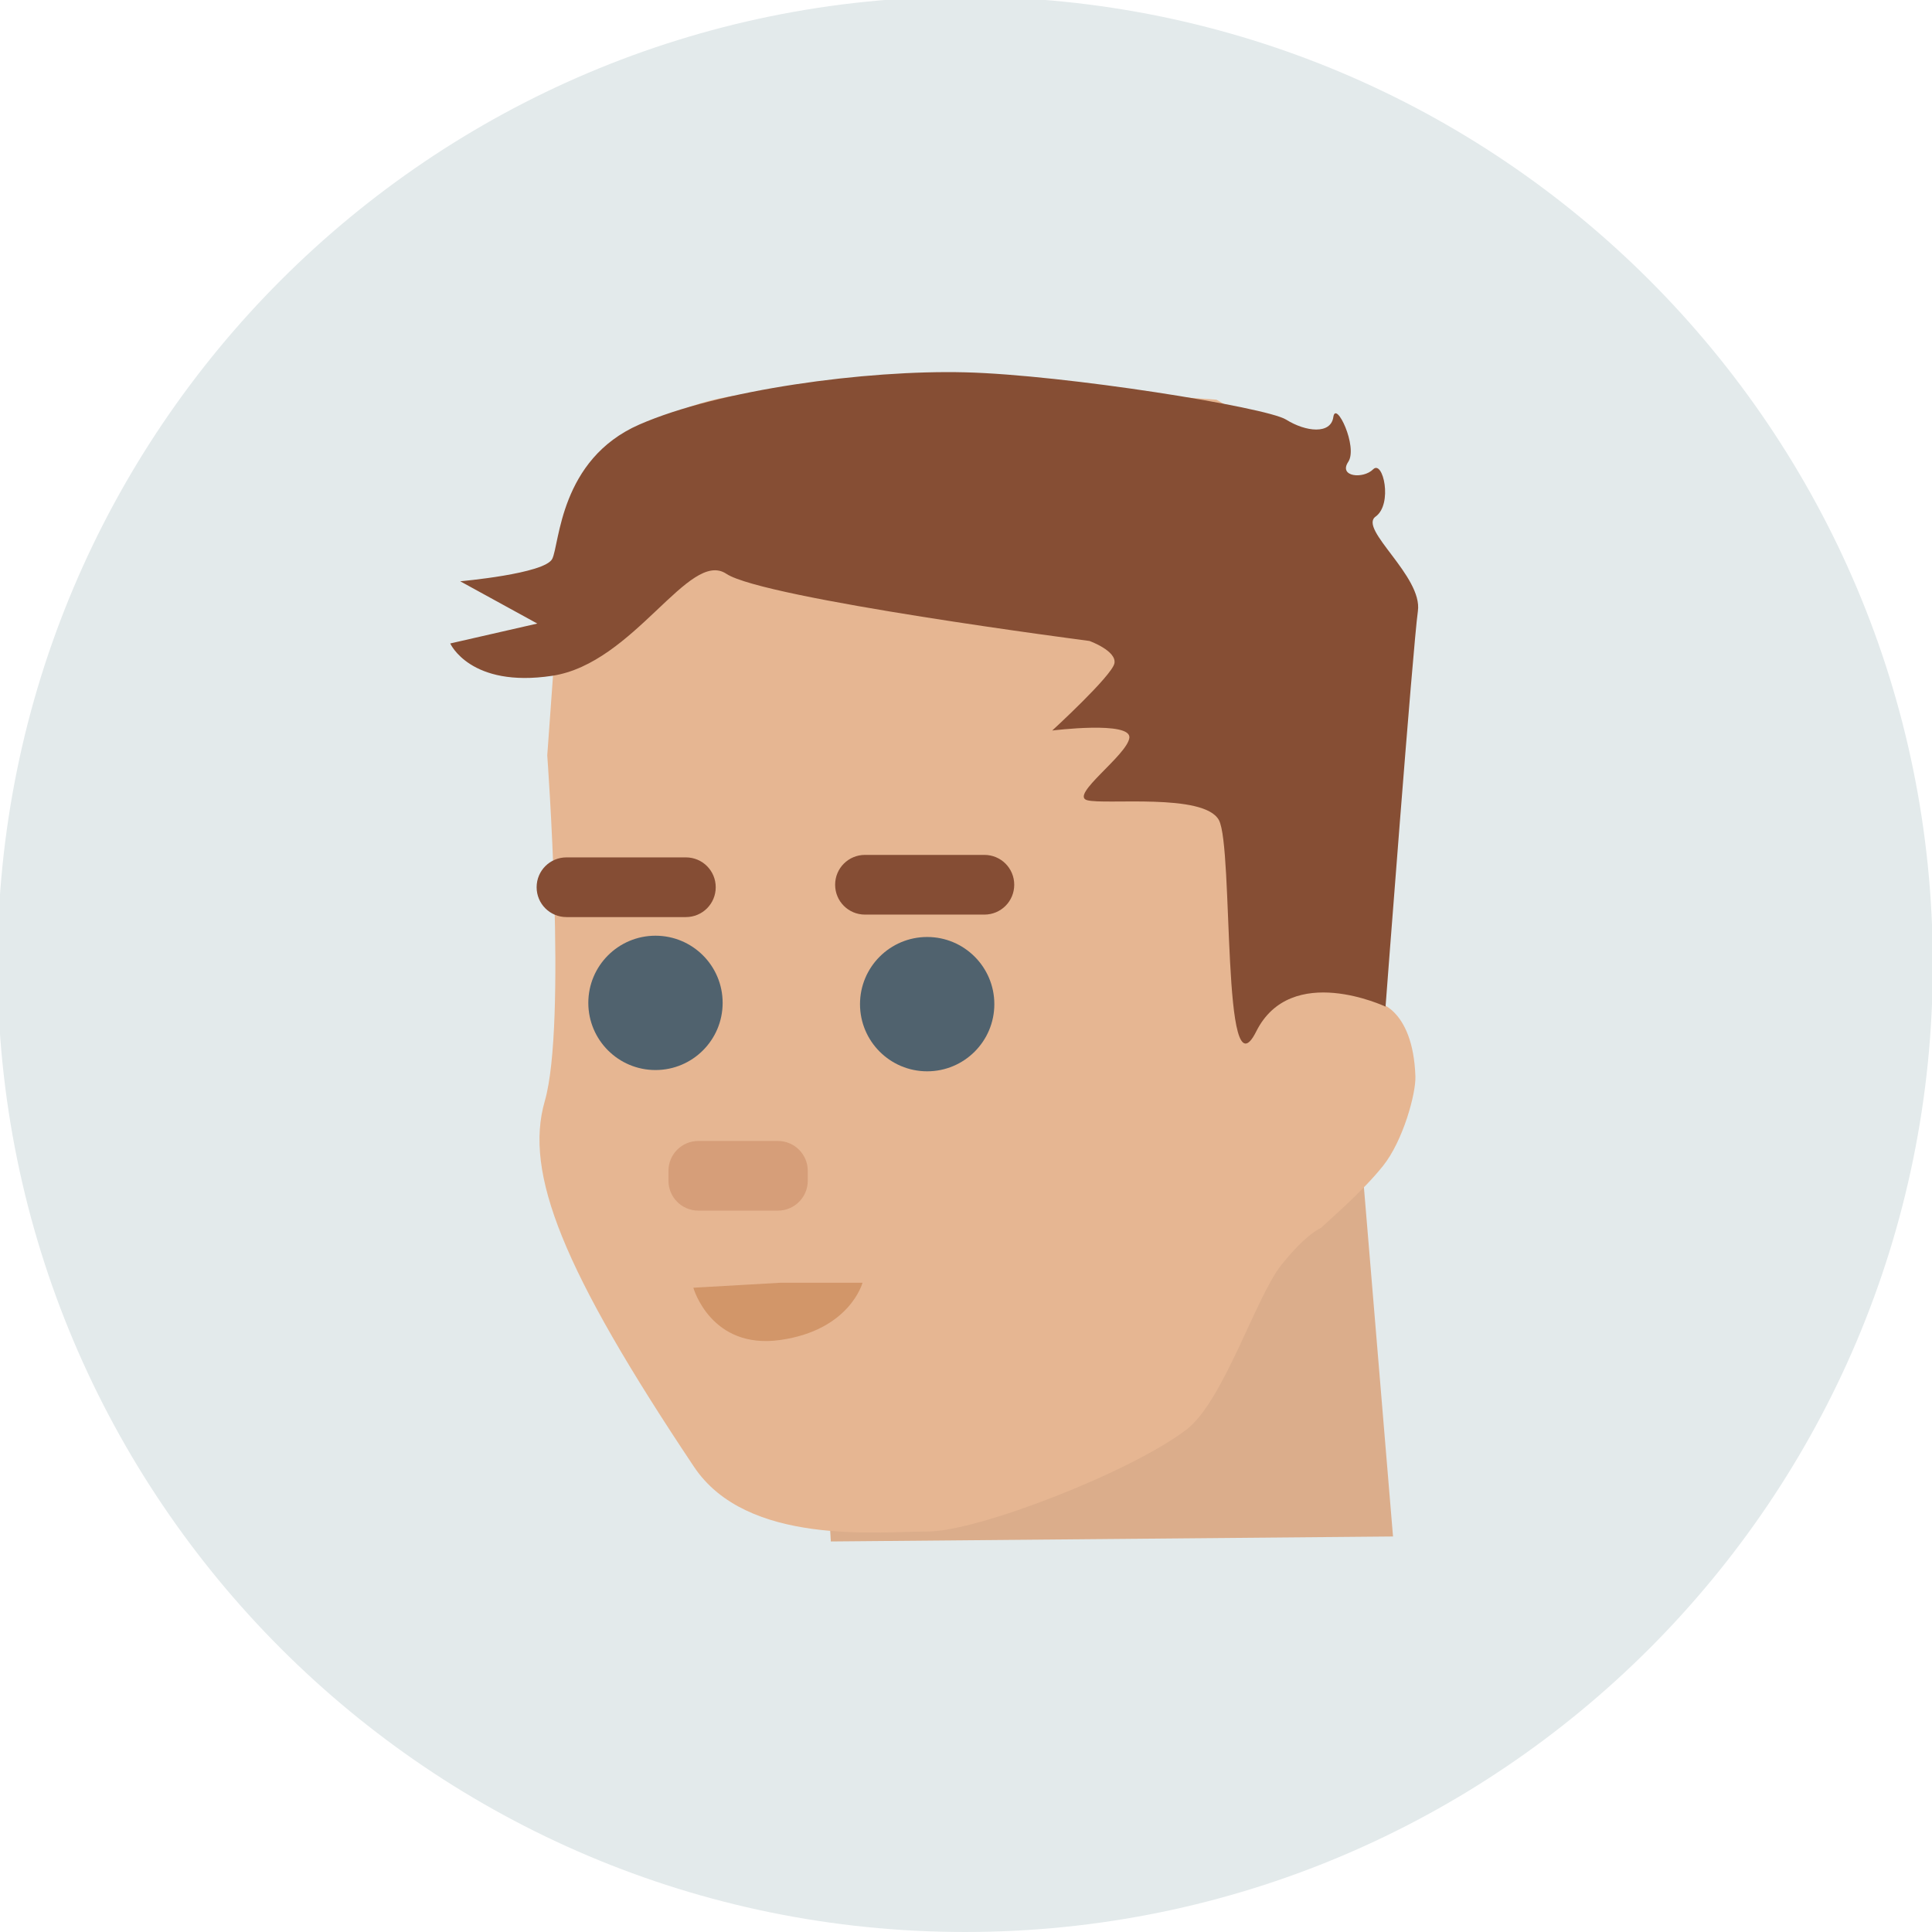
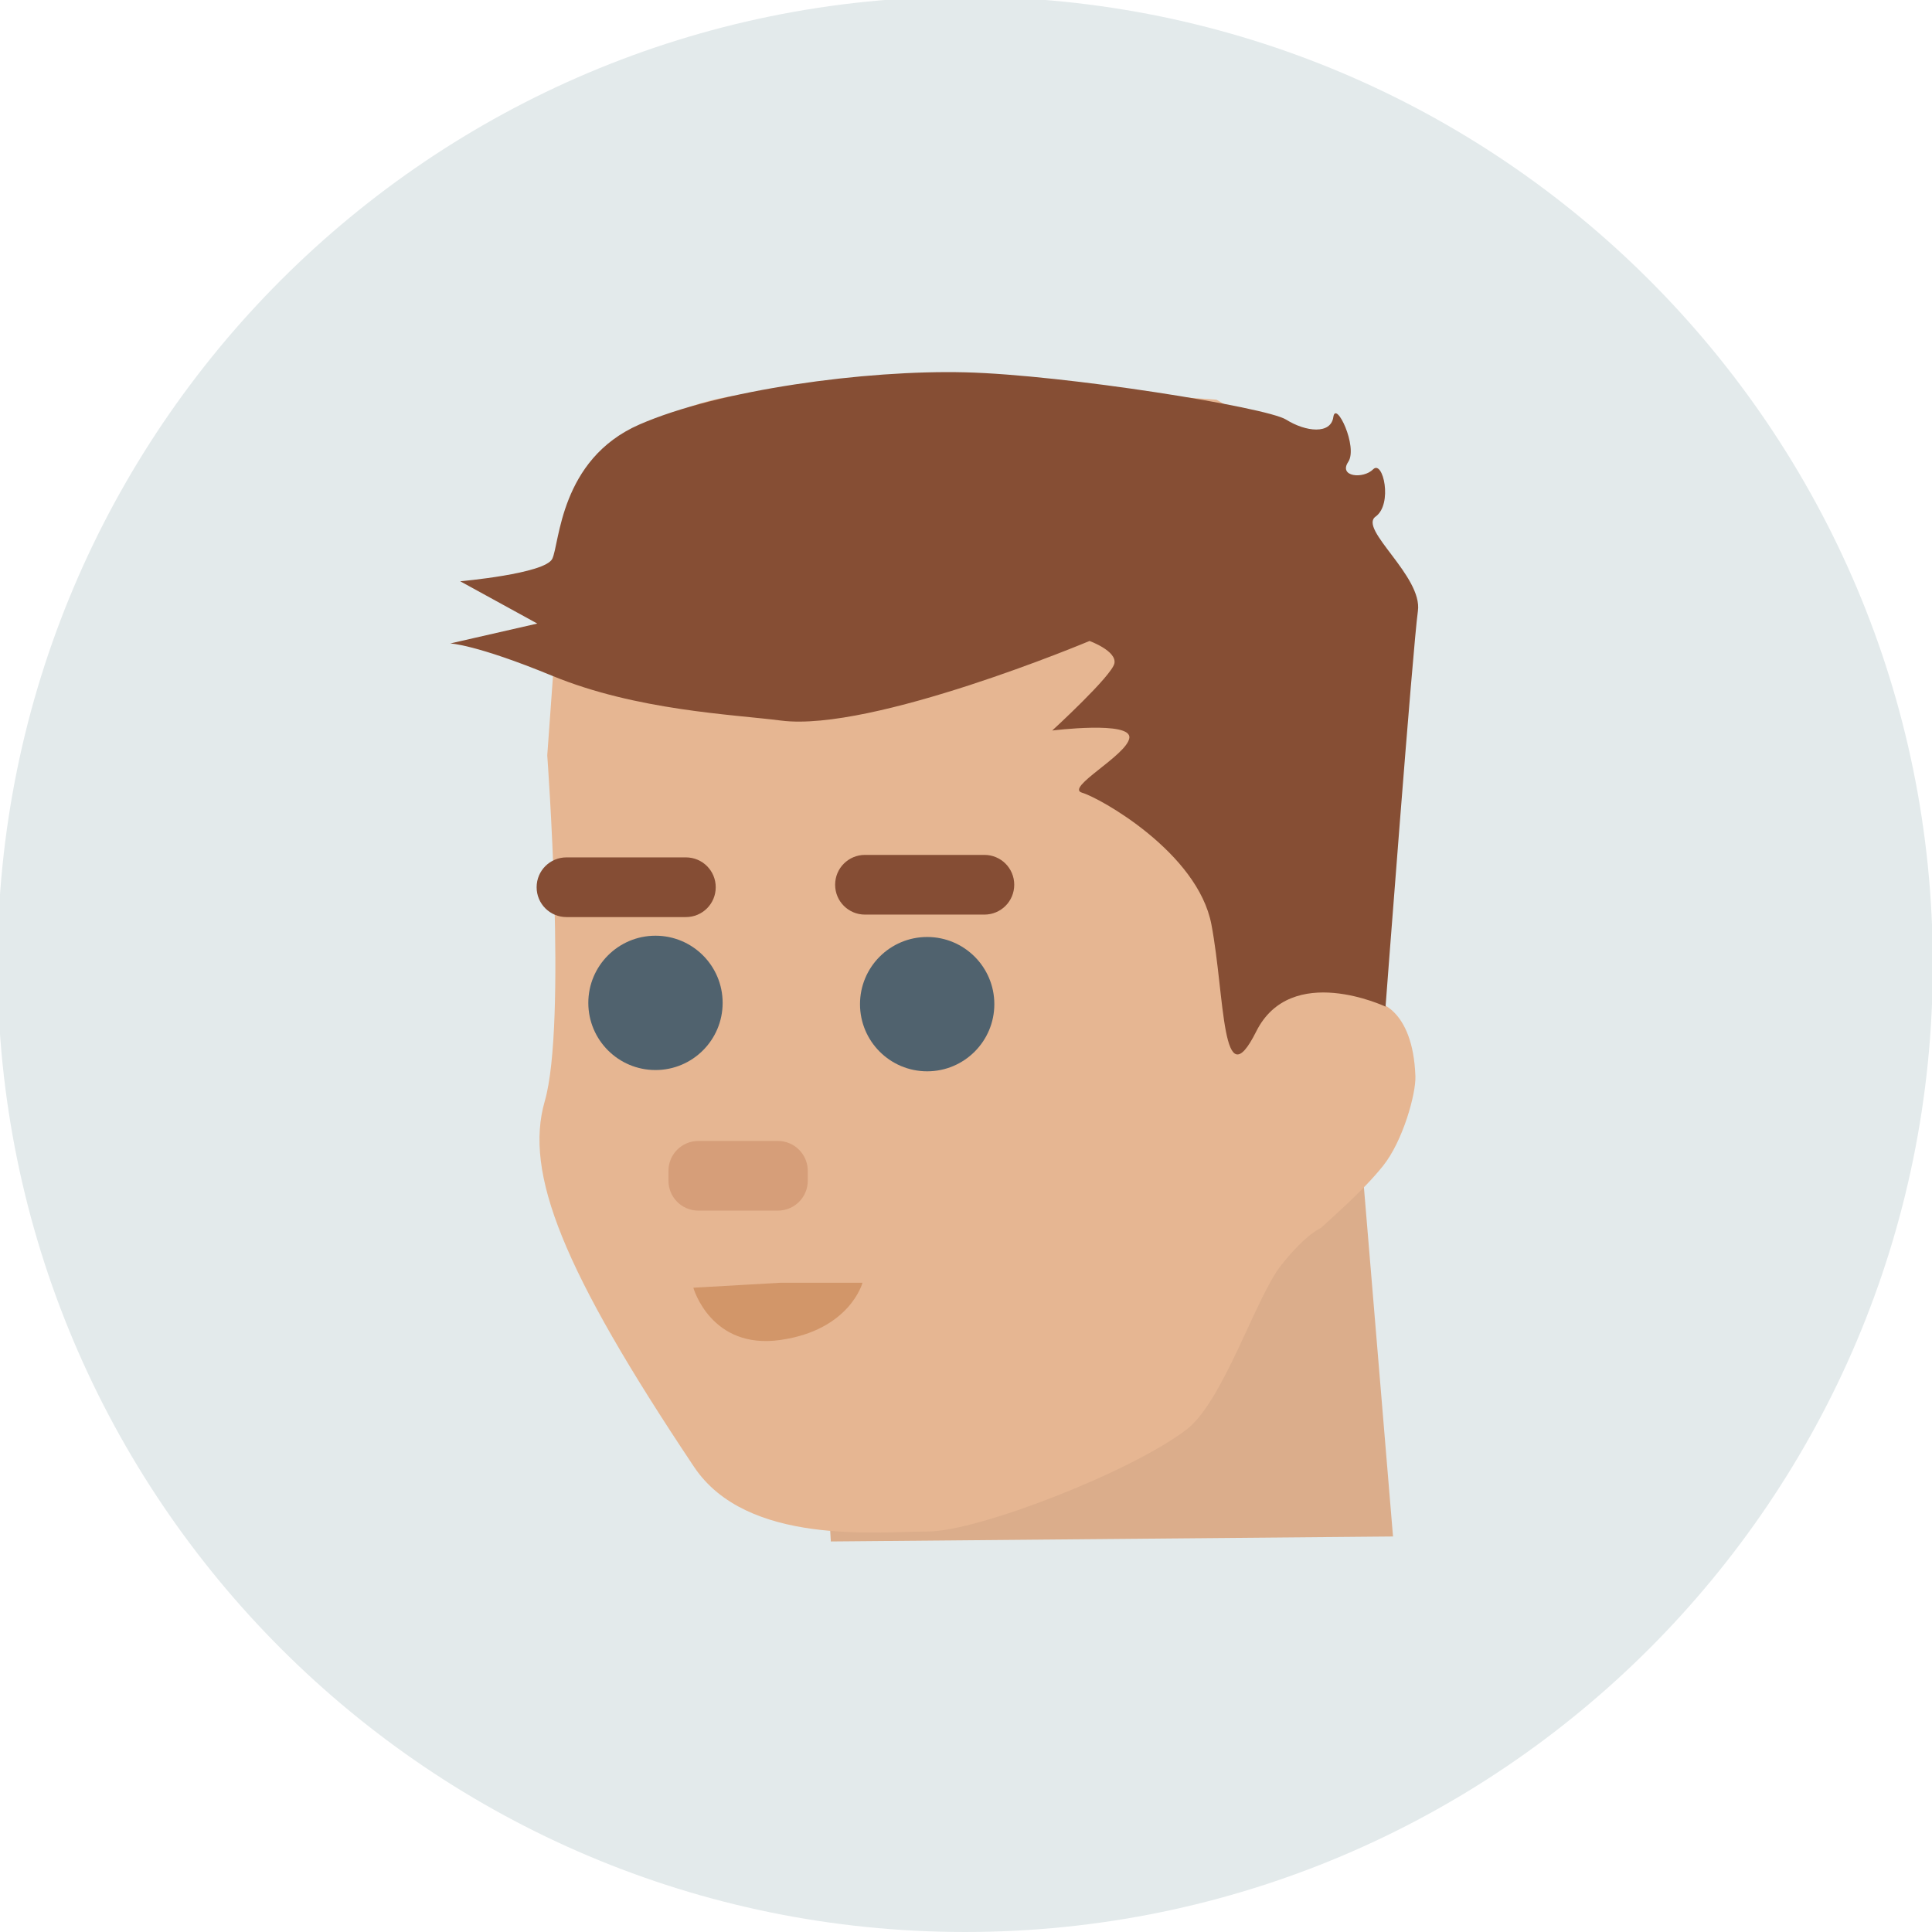
<svg xmlns="http://www.w3.org/2000/svg" id="svg4302" version="1.1" width="1000" height="1000" viewBox="0 0 1000 1000">
  <defs id="defs4306" />
  <g id="layer1" style="display:inline" transform="translate(0,-3733)">
    <circle style="fill:#e3eaeb;fill-opacity:1;fill-rule:evenodd;stroke:none;stroke-width:1px;stroke-linecap:butt;stroke-linejoin:miter;stroke-opacity:1" id="path4470" cx="499.566" cy="4232.146" r="500.853" />
  </g>
  <g id="layer6" style="display:inline;opacity:1">
    <path style="fill:#dbad8b;fill-opacity:1;fill-rule:evenodd;stroke:none;stroke-width:1px;stroke-linecap:butt;stroke-linejoin:miter;stroke-opacity:1" d="M 430.039,797.856 721.023,795.281 705.572,609.875 718.448,362.667 404.288,356.23 Z" id="path4963" />
    <path style="fill:#e6b692;fill-opacity:1;fill-rule:evenodd;stroke:none;stroke-width:1px;stroke-linecap:butt;stroke-linejoin:miter;stroke-opacity:1" d="m 283.259,390.993 7.725,-106.866 c 0,0 12.875,-69.527 92.703,-79.828 79.828,-10.3 245.92,2.575 245.92,2.575 0,0 95.278,50.214 96.566,124.891 1.288,74.677 -14.163,186.693 -14.163,186.693 0,0 19.313,2.575 20.601,38.626 0.322,9.007 -6.438,33.476 -16.738,46.351 -10.3,12.875 -25.547,25.962 -32.189,32.189 0,0 -7.529,2.815 -20.601,19.313 -13.072,16.498 -29.837,70.36 -48.927,84.978 -28.805,22.057 -108.153,52.789 -133.904,52.789 -25.751,0 -93.64,7.513 -121.029,-33.476 -68.08,-101.884 -88.008,-152.08 -77.252,-189.268 11.545,-39.916 1.288,-178.968 1.288,-178.968 z" id="path4965" />
  </g>
  <g id="layer7" style="display:inline">
    <circle style="fill:#50626e;fill-opacity:1;fill-rule:evenodd;stroke:none;stroke-width:1px;stroke-linecap:butt;stroke-linejoin:miter;stroke-opacity:1" id="path4968" cx="479.901" cy="519.747" r="34.764" />
    <circle style="fill:#50626e;fill-opacity:1;fill-rule:evenodd;stroke:none;stroke-width:1px;stroke-linecap:butt;stroke-linejoin:miter;stroke-opacity:1" id="path4968-7" cx="339.275" cy="519.086" r="34.764" />
    <path style="color:#000000;clip-rule:nonzero;display:inline;overflow:visible;visibility:visible;opacity:1;isolation:auto;mix-blend-mode:normal;color-interpolation:sRGB;color-interpolation-filters:linearRGB;solid-color:#000000;solid-opacity:1;fill:#854d34;fill-opacity:1;fill-rule:evenodd;stroke:none;stroke-width:1px;stroke-linecap:butt;stroke-linejoin:miter;stroke-miterlimit:4;stroke-dasharray:none;stroke-dashoffset:0;stroke-opacity:1;color-rendering:auto;image-rendering:auto;shape-rendering:auto;text-rendering:auto;enable-background:accumulate" d="m 447.713,442.495 61.802,0 c 8.56,0 15.45,6.891 15.45,15.45 0,8.56 -6.891,15.45 -15.45,15.45 l -61.802,0 c -8.56,0 -15.45,-6.891 -15.45,-15.45 0,-8.56 6.891,-15.45 15.45,-15.45 z" id="rect4985" />
    <path style="color:#000000;clip-rule:nonzero;display:inline;overflow:visible;visibility:visible;opacity:1;isolation:auto;mix-blend-mode:normal;color-interpolation:sRGB;color-interpolation-filters:linearRGB;solid-color:#000000;solid-opacity:1;fill:#854d34;fill-opacity:1;fill-rule:evenodd;stroke:none;stroke-width:1px;stroke-linecap:butt;stroke-linejoin:miter;stroke-miterlimit:4;stroke-dasharray:none;stroke-dashoffset:0;stroke-opacity:1;color-rendering:auto;image-rendering:auto;shape-rendering:auto;text-rendering:auto;enable-background:accumulate" d="m 293.208,443.782 61.802,0 c 8.56,0 15.45,6.891 15.45,15.45 0,8.56 -6.891,15.45 -15.45,15.45 l -61.802,0 c -8.56,0 -15.45,-6.891 -15.45,-15.45 0,-8.56 6.891,-15.45 15.45,-15.45 z" id="rect4985-3" />
    <rect style="color:#000000;clip-rule:nonzero;display:inline;overflow:visible;visibility:visible;opacity:1;isolation:auto;mix-blend-mode:normal;color-interpolation:sRGB;color-interpolation-filters:linearRGB;solid-color:#000000;solid-opacity:1;fill:#d69e79;fill-opacity:1;fill-rule:evenodd;stroke:none;stroke-width:1px;stroke-linecap:butt;stroke-linejoin:miter;stroke-miterlimit:4;stroke-dasharray:none;stroke-dashoffset:0;stroke-opacity:1;color-rendering:auto;image-rendering:auto;shape-rendering:auto;text-rendering:auto;enable-background:accumulate" id="rect5008" width="72.102" height="36.051" x="345.997" y="590.562" ry="15.45" />
    <path style="fill:#d29669;fill-opacity:1;fill-rule:evenodd;stroke:none;stroke-width:1px;stroke-linecap:butt;stroke-linejoin:miter;stroke-opacity:1" d="m 403.936,663.952 42.489,0 c 0,0 -6.438,24.463 -42.489,29.613 -36.051,5.15 -45.064,-27.038 -45.064,-27.038 z" id="path5010" />
  </g>
  <g id="layer8">
-     <path style="fill:#864e34;fill-rule:evenodd;stroke:none;stroke-width:1px;stroke-linecap:butt;stroke-linejoin:miter;stroke-opacity:1;fill-opacity:1" d="m 563.943,331.766 c 0,0 -168.668,-21.888 -187.981,-34.764 -19.313,-12.875 -47.639,46.351 -90.128,52.789 -42.489,6.438 -52.789,-16.738 -52.789,-16.738 l 45.064,-10.3 -39.914,-21.888 c 0,0 43.776,-3.863 47.639,-11.588 3.863,-7.725 3.863,-51.502 45.064,-69.527 41.201,-18.026 117.166,-28.326 168.668,-27.038 51.502,1.288 155.792,18.026 166.093,24.463 10.3,6.438 23.176,7.725 24.463,-1.288 1.288,-9.013 12.875,15.45 7.725,23.176 -5.15,7.725 7.725,9.013 12.875,3.863 5.15,-5.15 10.3,18.026 1.288,24.463 -9.013,6.438 24.463,30.901 21.888,48.927 -2.575,18.026 -16.738,204.719 -16.738,204.719 0,0 -48.927,-23.176 -66.952,12.875 -18.026,36.051 -11.588,-95.278 -19.313,-109.441 -7.725,-14.163 -59.227,-7.725 -68.24,-10.3 -9.013,-2.575 20.601,-23.176 21.888,-32.189 1.288,-9.013 -39.914,-3.863 -39.914,-3.863 0,0 30.901,-28.326 32.189,-34.764 1.288,-6.438 -12.875,-11.588 -12.875,-11.588 z" id="path5013" />
+     <path style="fill:#864e34;fill-opacity:1;fill-rule:evenodd;stroke:none;stroke-width:1px;stroke-linecap:butt;stroke-linejoin:miter;stroke-opacity:1" d="m 563.943,331.766 c 0,0 -112.478,47.271 -159.655,41.201 -24.795,-3.19 -74.677,-5.15 -118.454,-23.176 -39.737,-16.362 -52.789,-16.738 -52.789,-16.738 l 45.064,-10.3 -39.914,-21.888 c 0,0 43.776,-3.863 47.639,-11.588 3.863,-7.725 3.863,-51.502 45.064,-69.527 41.201,-18.026 117.166,-28.326 168.668,-27.038 51.502,1.288 155.792,18.026 166.093,24.463 10.3,6.438 23.176,7.725 24.463,-1.288 1.288,-9.013 12.875,15.45 7.725,23.176 -5.15,7.725 7.725,9.013 12.875,3.863 5.15,-5.15 10.3,18.026 1.288,24.463 -9.013,6.438 24.463,30.901 21.888,48.927 -2.575,18.026 -16.738,204.719 -16.738,204.719 0,0 -48.927,-23.176 -66.952,12.875 -18.026,36.051 -16.094,-18.026 -23.176,-55.364 -7.081,-37.339 -57.939,-65.665 -66.952,-68.24 -9.013,-2.575 23.176,-19.313 24.463,-28.326 1.288,-9.013 -39.914,-3.863 -39.914,-3.863 0,0 30.901,-28.326 32.189,-34.764 1.288,-6.438 -12.875,-11.588 -12.875,-11.588 z" id="path5013" />
  </g>
</svg>
